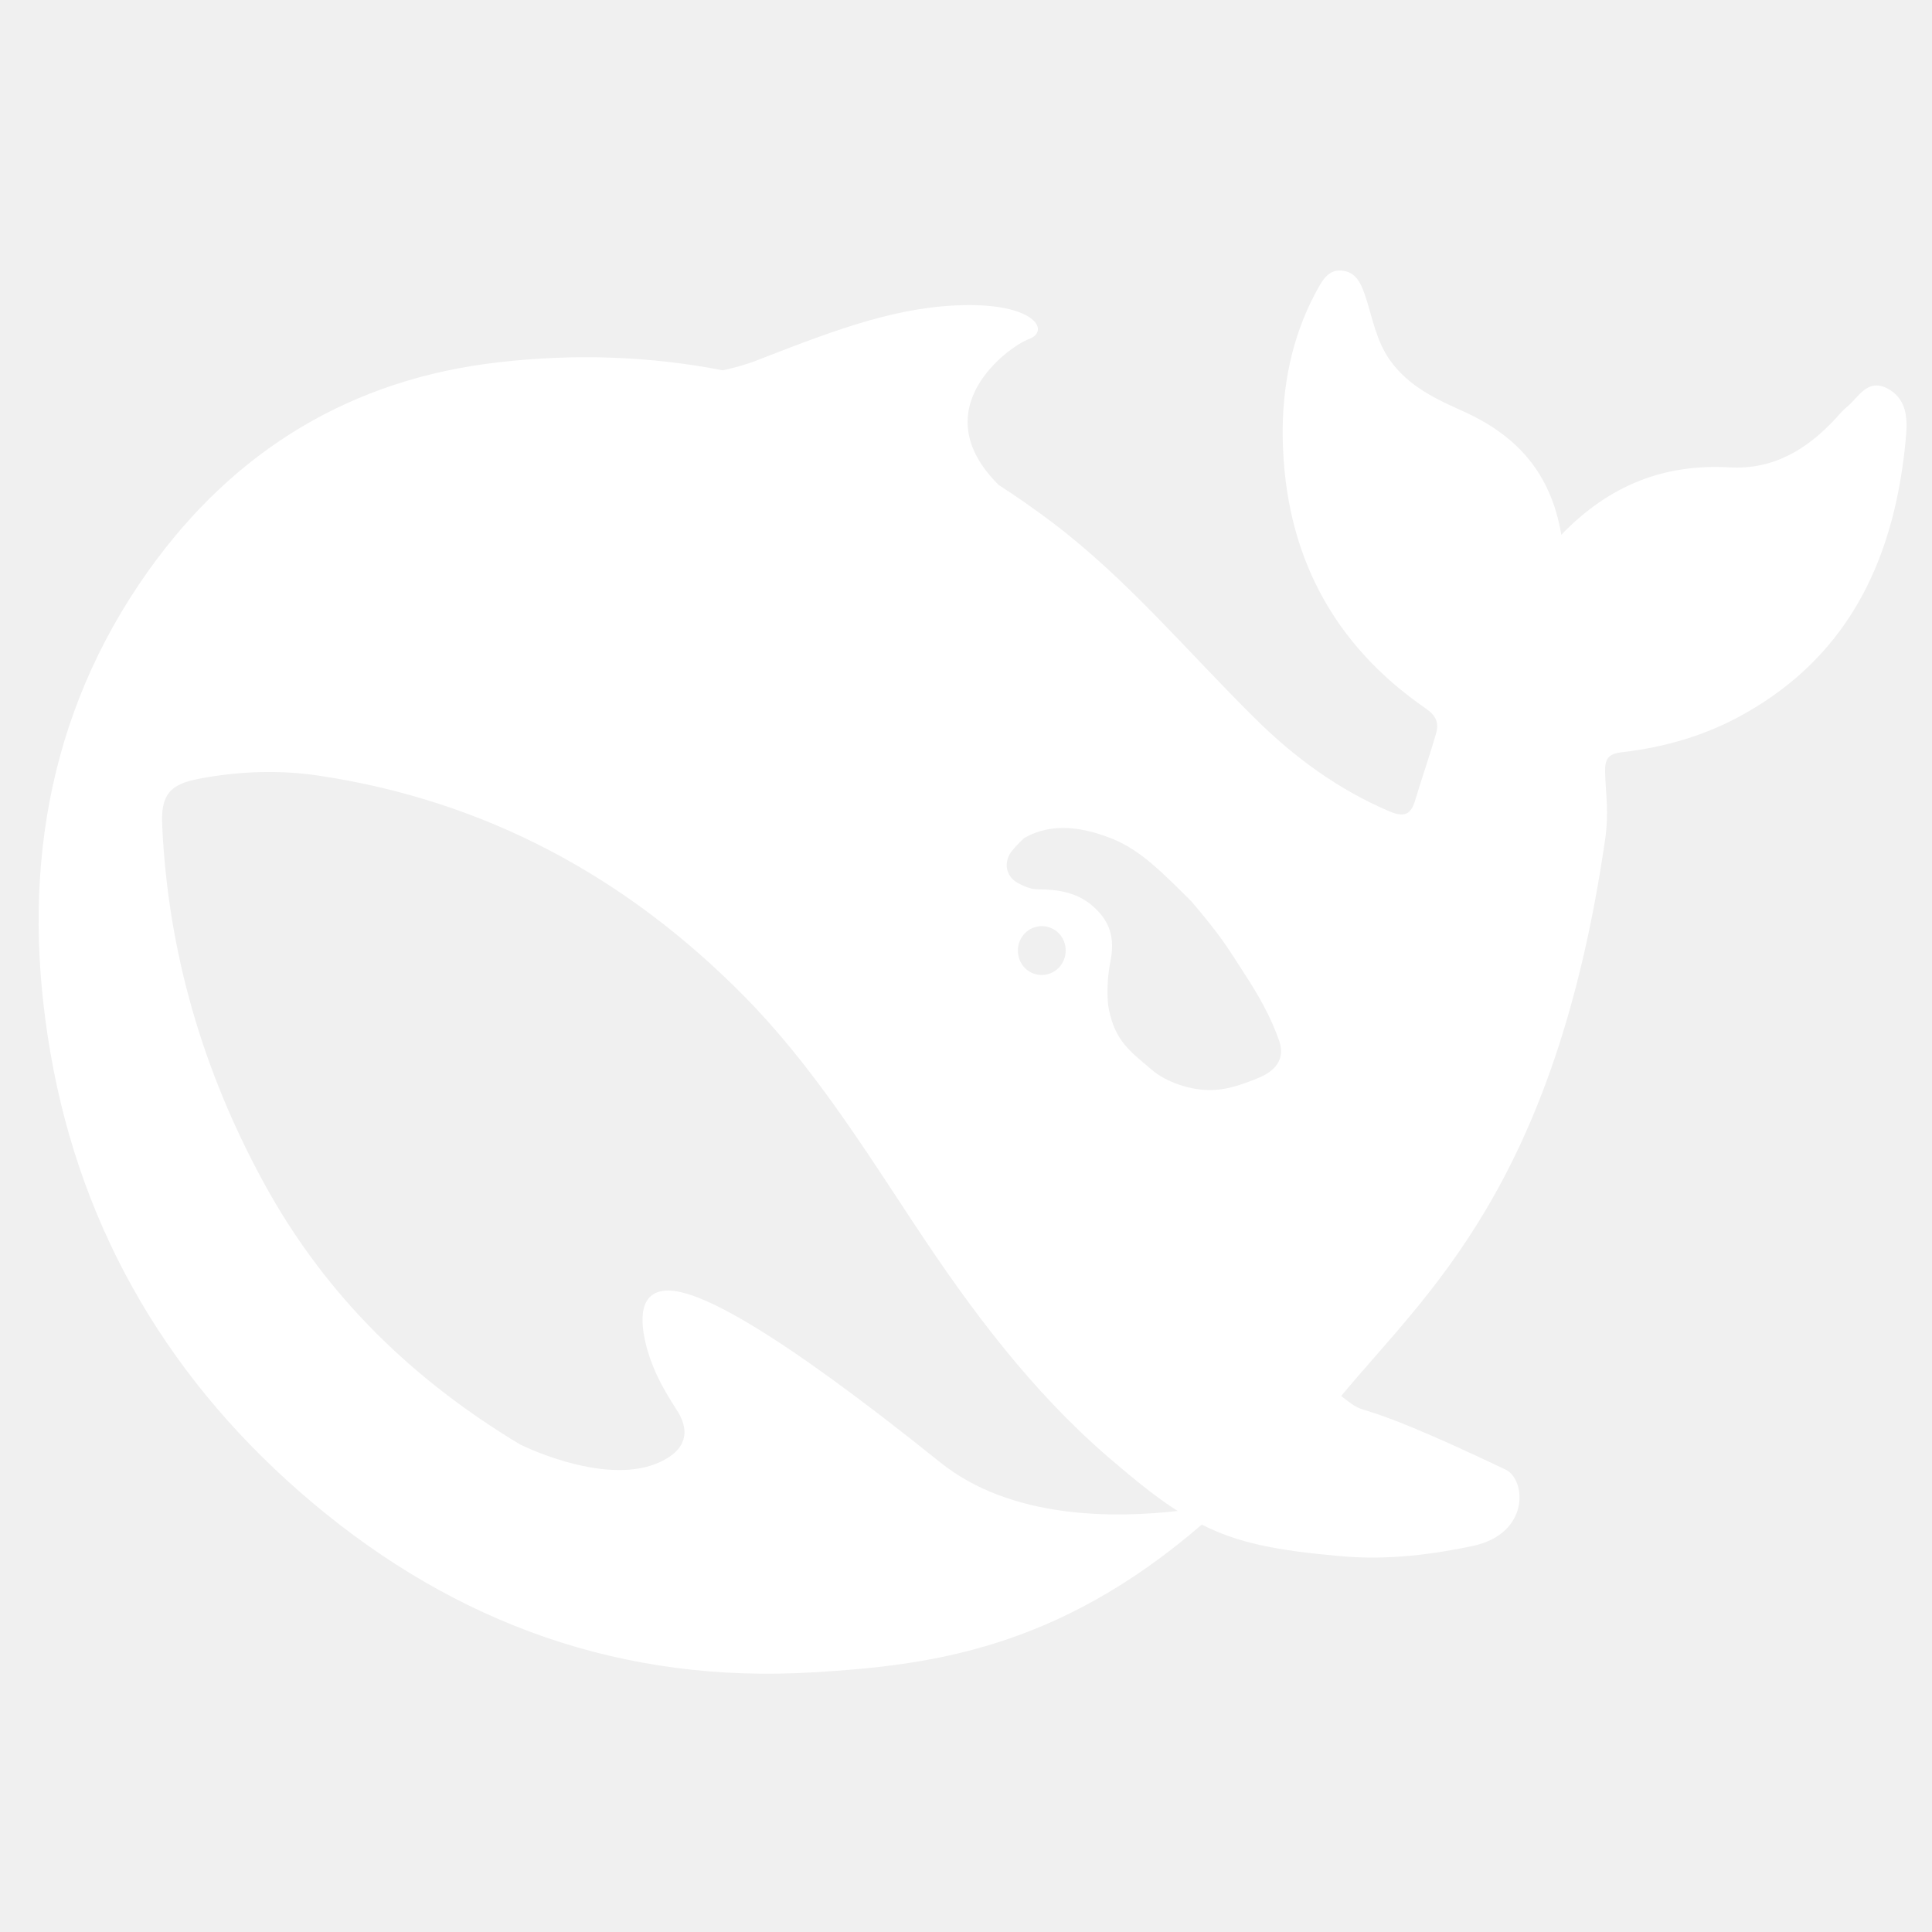
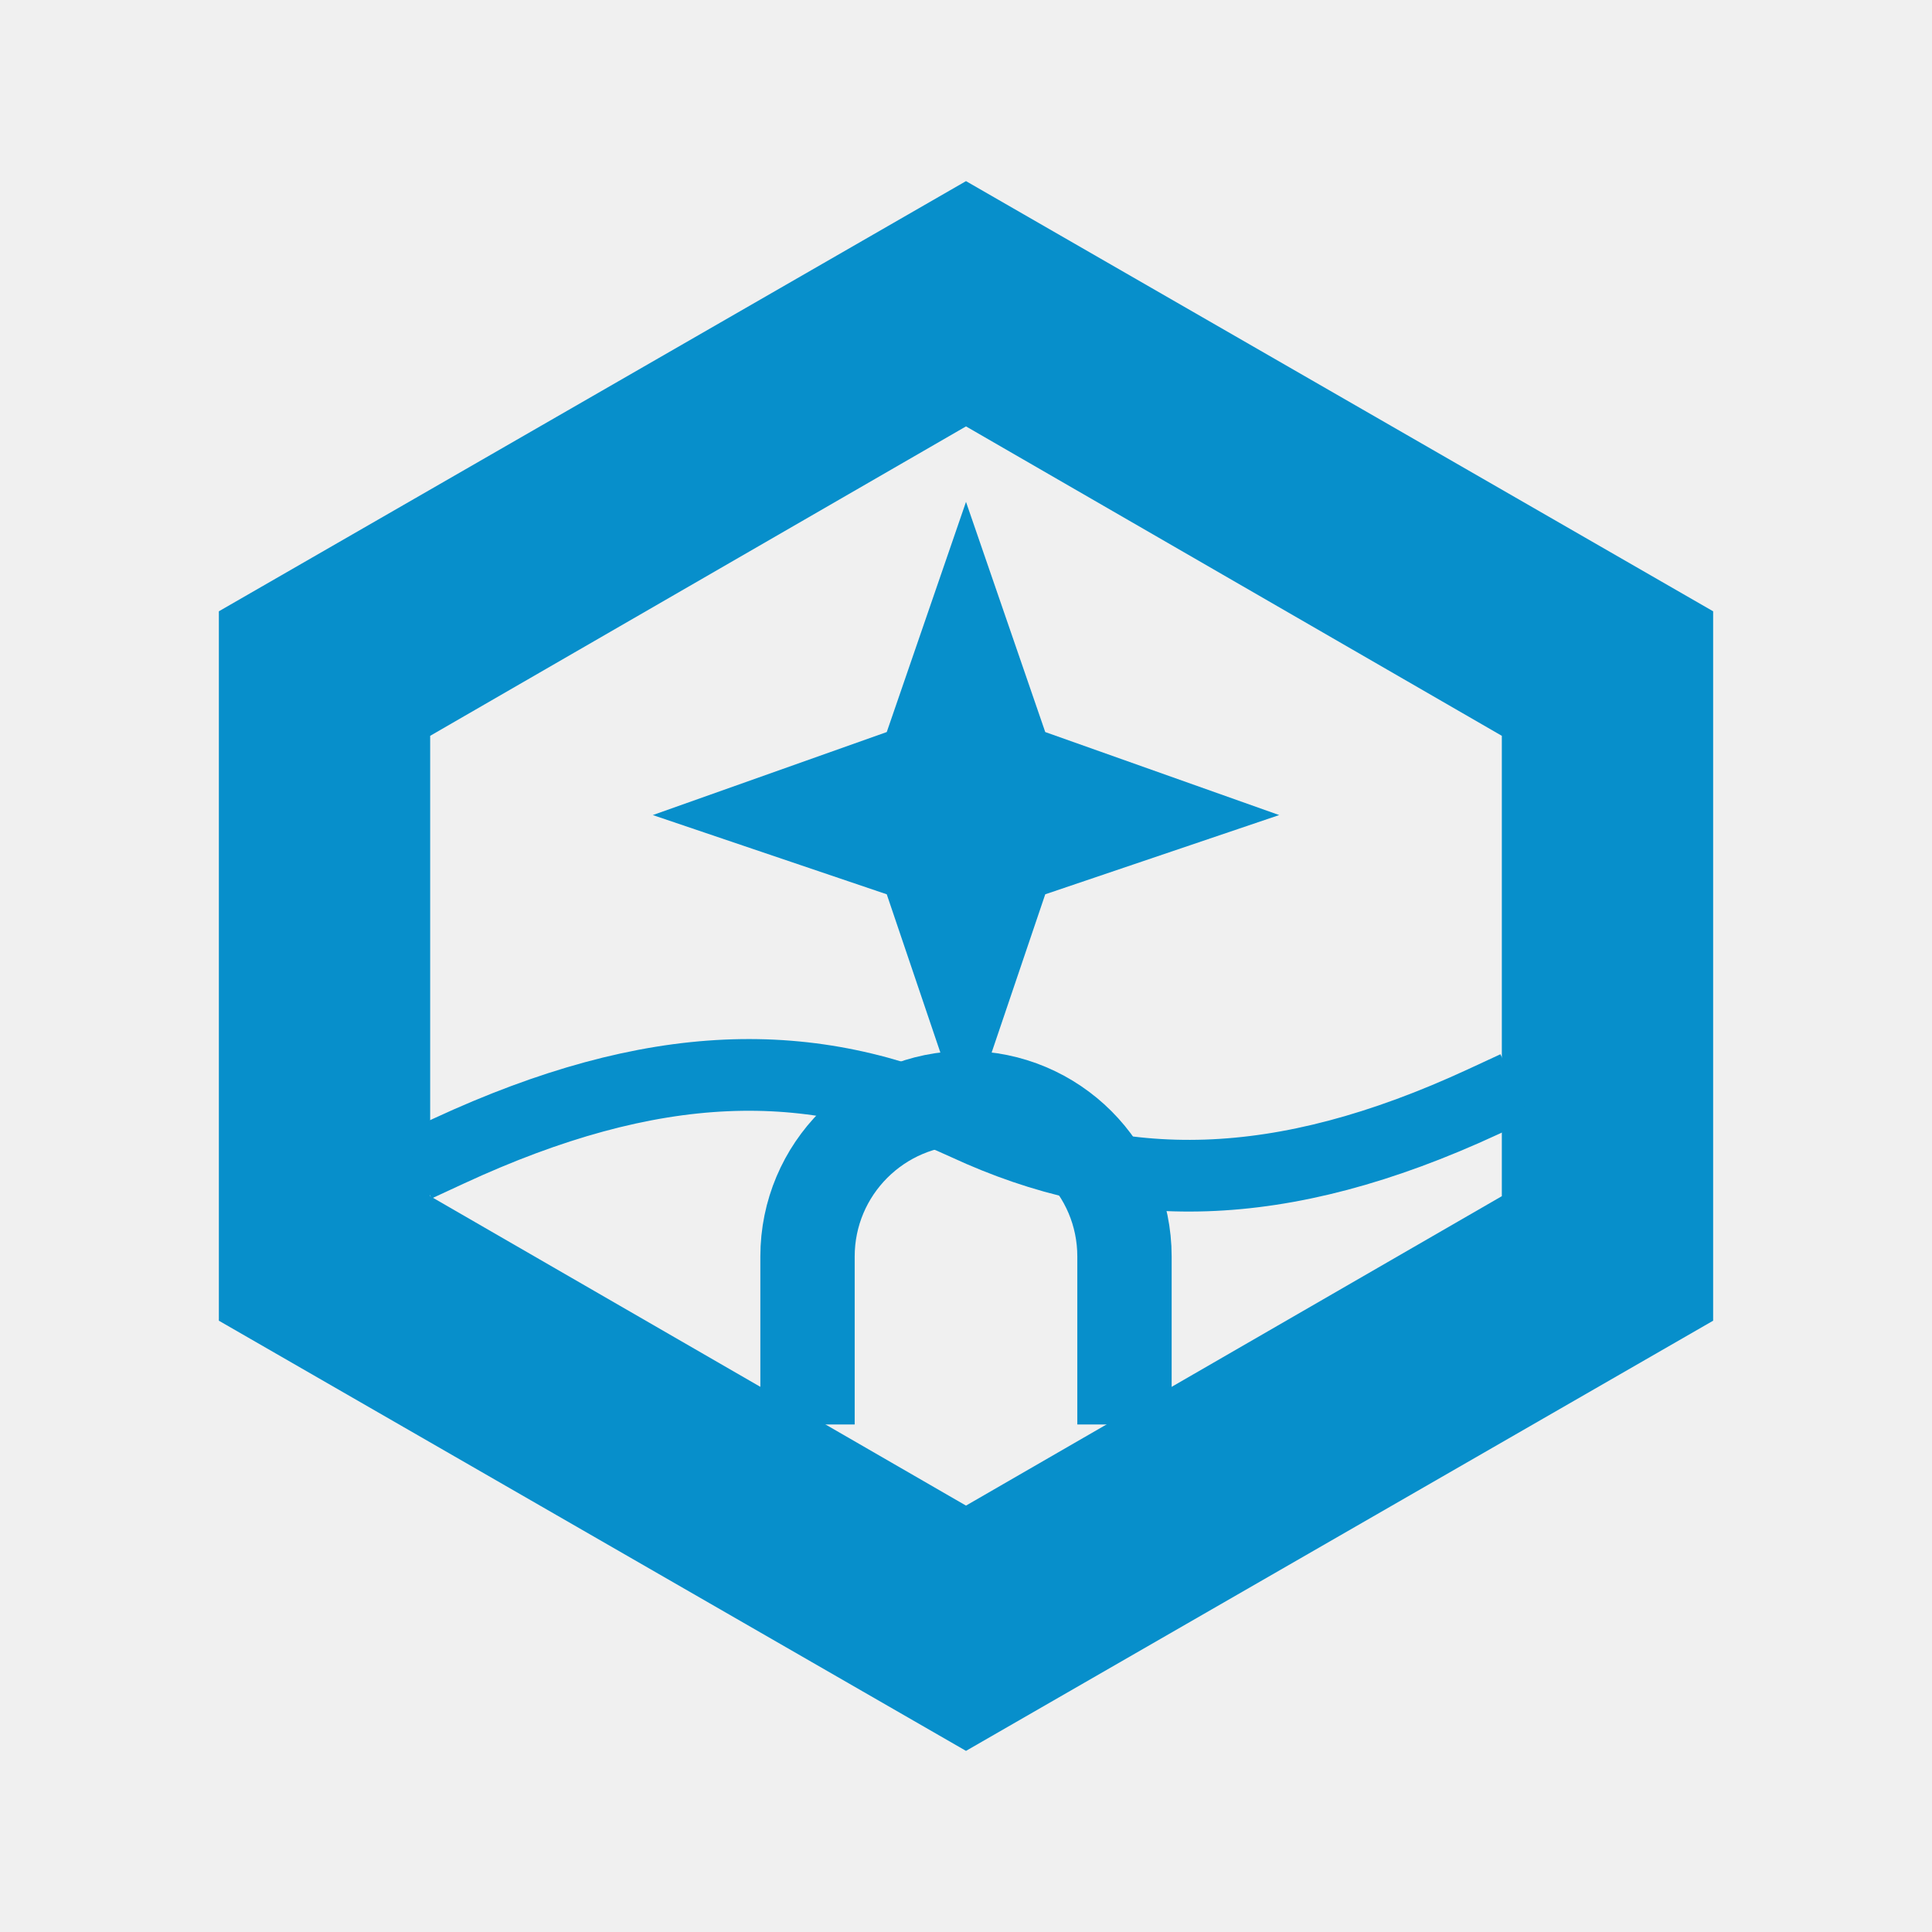
- <svg xmlns="http://www.w3.org/2000/svg" width="50" height="50" viewBox="0 0 50 50" fill="none">
-   <path id="path" d="M48.835 10.048C48.323 9.792 48.102 10.28 47.803 10.528C47.701 10.608 47.614 10.712 47.527 10.808C46.779 11.624 45.905 12.16 44.762 12.096C43.092 12 41.666 12.536 40.406 13.84C40.138 12.232 39.248 11.272 37.893 10.656C37.184 10.336 36.467 10.016 35.97 9.32C35.623 8.824 35.529 8.272 35.356 7.728C35.246 7.4 35.135 7.064 34.765 7.008C34.363 6.944 34.206 7.288 34.048 7.576C33.418 8.752 33.173 10.048 33.197 11.36C33.252 14.312 34.474 16.664 36.9 18.336C37.176 18.528 37.247 18.72 37.16 19C36.995 19.576 36.797 20.136 36.624 20.712C36.514 21.08 36.349 21.16 35.962 21C34.631 20.432 33.481 19.592 32.464 18.576C30.739 16.872 29.179 14.992 27.233 13.52C26.776 13.176 26.319 12.856 25.847 12.552C23.862 10.584 26.107 8.968 26.627 8.776C27.17 8.576 26.816 7.888 25.059 7.896C23.302 7.904 21.695 8.504 19.647 9.304C19.348 9.424 19.032 9.512 18.709 9.584C16.85 9.224 14.92 9.144 12.903 9.376C9.106 9.808 6.073 11.64 3.843 14.768C1.165 18.528 0.534 22.8 1.307 27.256C2.118 31.952 4.466 35.84 8.074 38.88C11.816 42.032 16.125 43.576 21.041 43.28C24.027 43.104 27.352 42.696 31.102 39.456C32.047 39.936 33.04 40.128 34.686 40.272C35.955 40.392 37.176 40.208 38.121 40.008C39.602 39.688 39.499 38.288 38.964 38.032C34.623 35.968 35.576 36.808 34.71 36.128C36.916 33.464 40.24 30.696 41.54 21.728C41.643 21.016 41.556 20.568 41.54 19.992C41.532 19.64 41.611 19.504 42.005 19.464C43.092 19.336 44.148 19.032 45.117 18.488C47.929 16.92 49.064 14.344 49.331 11.256C49.371 10.784 49.324 10.296 48.835 10.048ZM24.326 37.84C20.12 34.464 18.079 33.352 17.236 33.4C16.448 33.448 16.59 34.368 16.763 34.968C16.944 35.56 17.181 35.968 17.512 36.488C17.74 36.832 17.898 37.344 17.283 37.728C15.928 38.584 13.573 37.44 13.462 37.384C10.721 35.736 8.428 33.56 6.813 30.584C5.253 27.72 4.348 24.648 4.198 21.368C4.158 20.576 4.387 20.296 5.159 20.152C6.175 19.96 7.223 19.92 8.239 20.072C12.533 20.712 16.189 22.672 19.253 25.776C21.002 27.544 22.325 29.656 23.689 31.72C25.138 33.912 26.698 36 28.683 37.712C29.384 38.312 29.943 38.768 30.479 39.104C28.864 39.288 26.17 39.328 24.326 37.84ZM26.343 24.6C26.343 24.248 26.619 23.968 26.966 23.968C27.044 23.968 27.115 23.984 27.178 24.008C27.265 24.04 27.344 24.088 27.407 24.16C27.517 24.272 27.58 24.432 27.58 24.6C27.58 24.952 27.304 25.232 26.957 25.232C26.611 25.232 26.343 24.952 26.343 24.6ZM32.606 27.88C32.205 28.048 31.803 28.192 31.416 28.208C30.818 28.24 30.164 27.992 29.81 27.688C29.258 27.216 28.864 26.952 28.699 26.128C28.628 25.776 28.668 25.232 28.73 24.92C28.872 24.248 28.714 23.816 28.25 23.424C27.872 23.104 27.391 23.016 26.863 23.016C26.666 23.016 26.485 22.928 26.351 22.856C26.13 22.744 25.949 22.464 26.123 22.12C26.178 22.008 26.446 21.736 26.509 21.688C27.226 21.272 28.053 21.408 28.817 21.72C29.526 22.016 30.061 22.56 30.834 23.328C31.622 24.256 31.763 24.512 32.212 25.208C32.567 25.752 32.89 26.312 33.11 26.952C33.245 27.352 33.071 27.68 32.606 27.88Z" fill="#fff" fill-opacity="1" fill-rule="nonzero" />
+ <svg xmlns="http://www.w3.org/2000/svg" viewBox="0 0 512 512" role="img" aria-labelledby="title desc">
+   <path fill="#078FCB" fill-rule="evenodd" d="M256 48 454 162v188L256 464 58 350V162L256 48Zm0 65L114 195v122l142 82 142-82V195L256 113Z" />
+   <path fill="#078FCB" d="m256 133 21 61 62 22-62 21-21 62-21-62-62-21 62-22z" />
+   <path d="M119 305c54-25 96-26 137-7s83 19 137-6" fill="none" stroke="#078FCB" stroke-width="19" stroke-linecap="square" />
+   <path d="M214 365v-32a42 42 0 0 1 84 0v32" fill="none" stroke="#078FCB" stroke-width="25" stroke-linecap="square" />
</svg>
